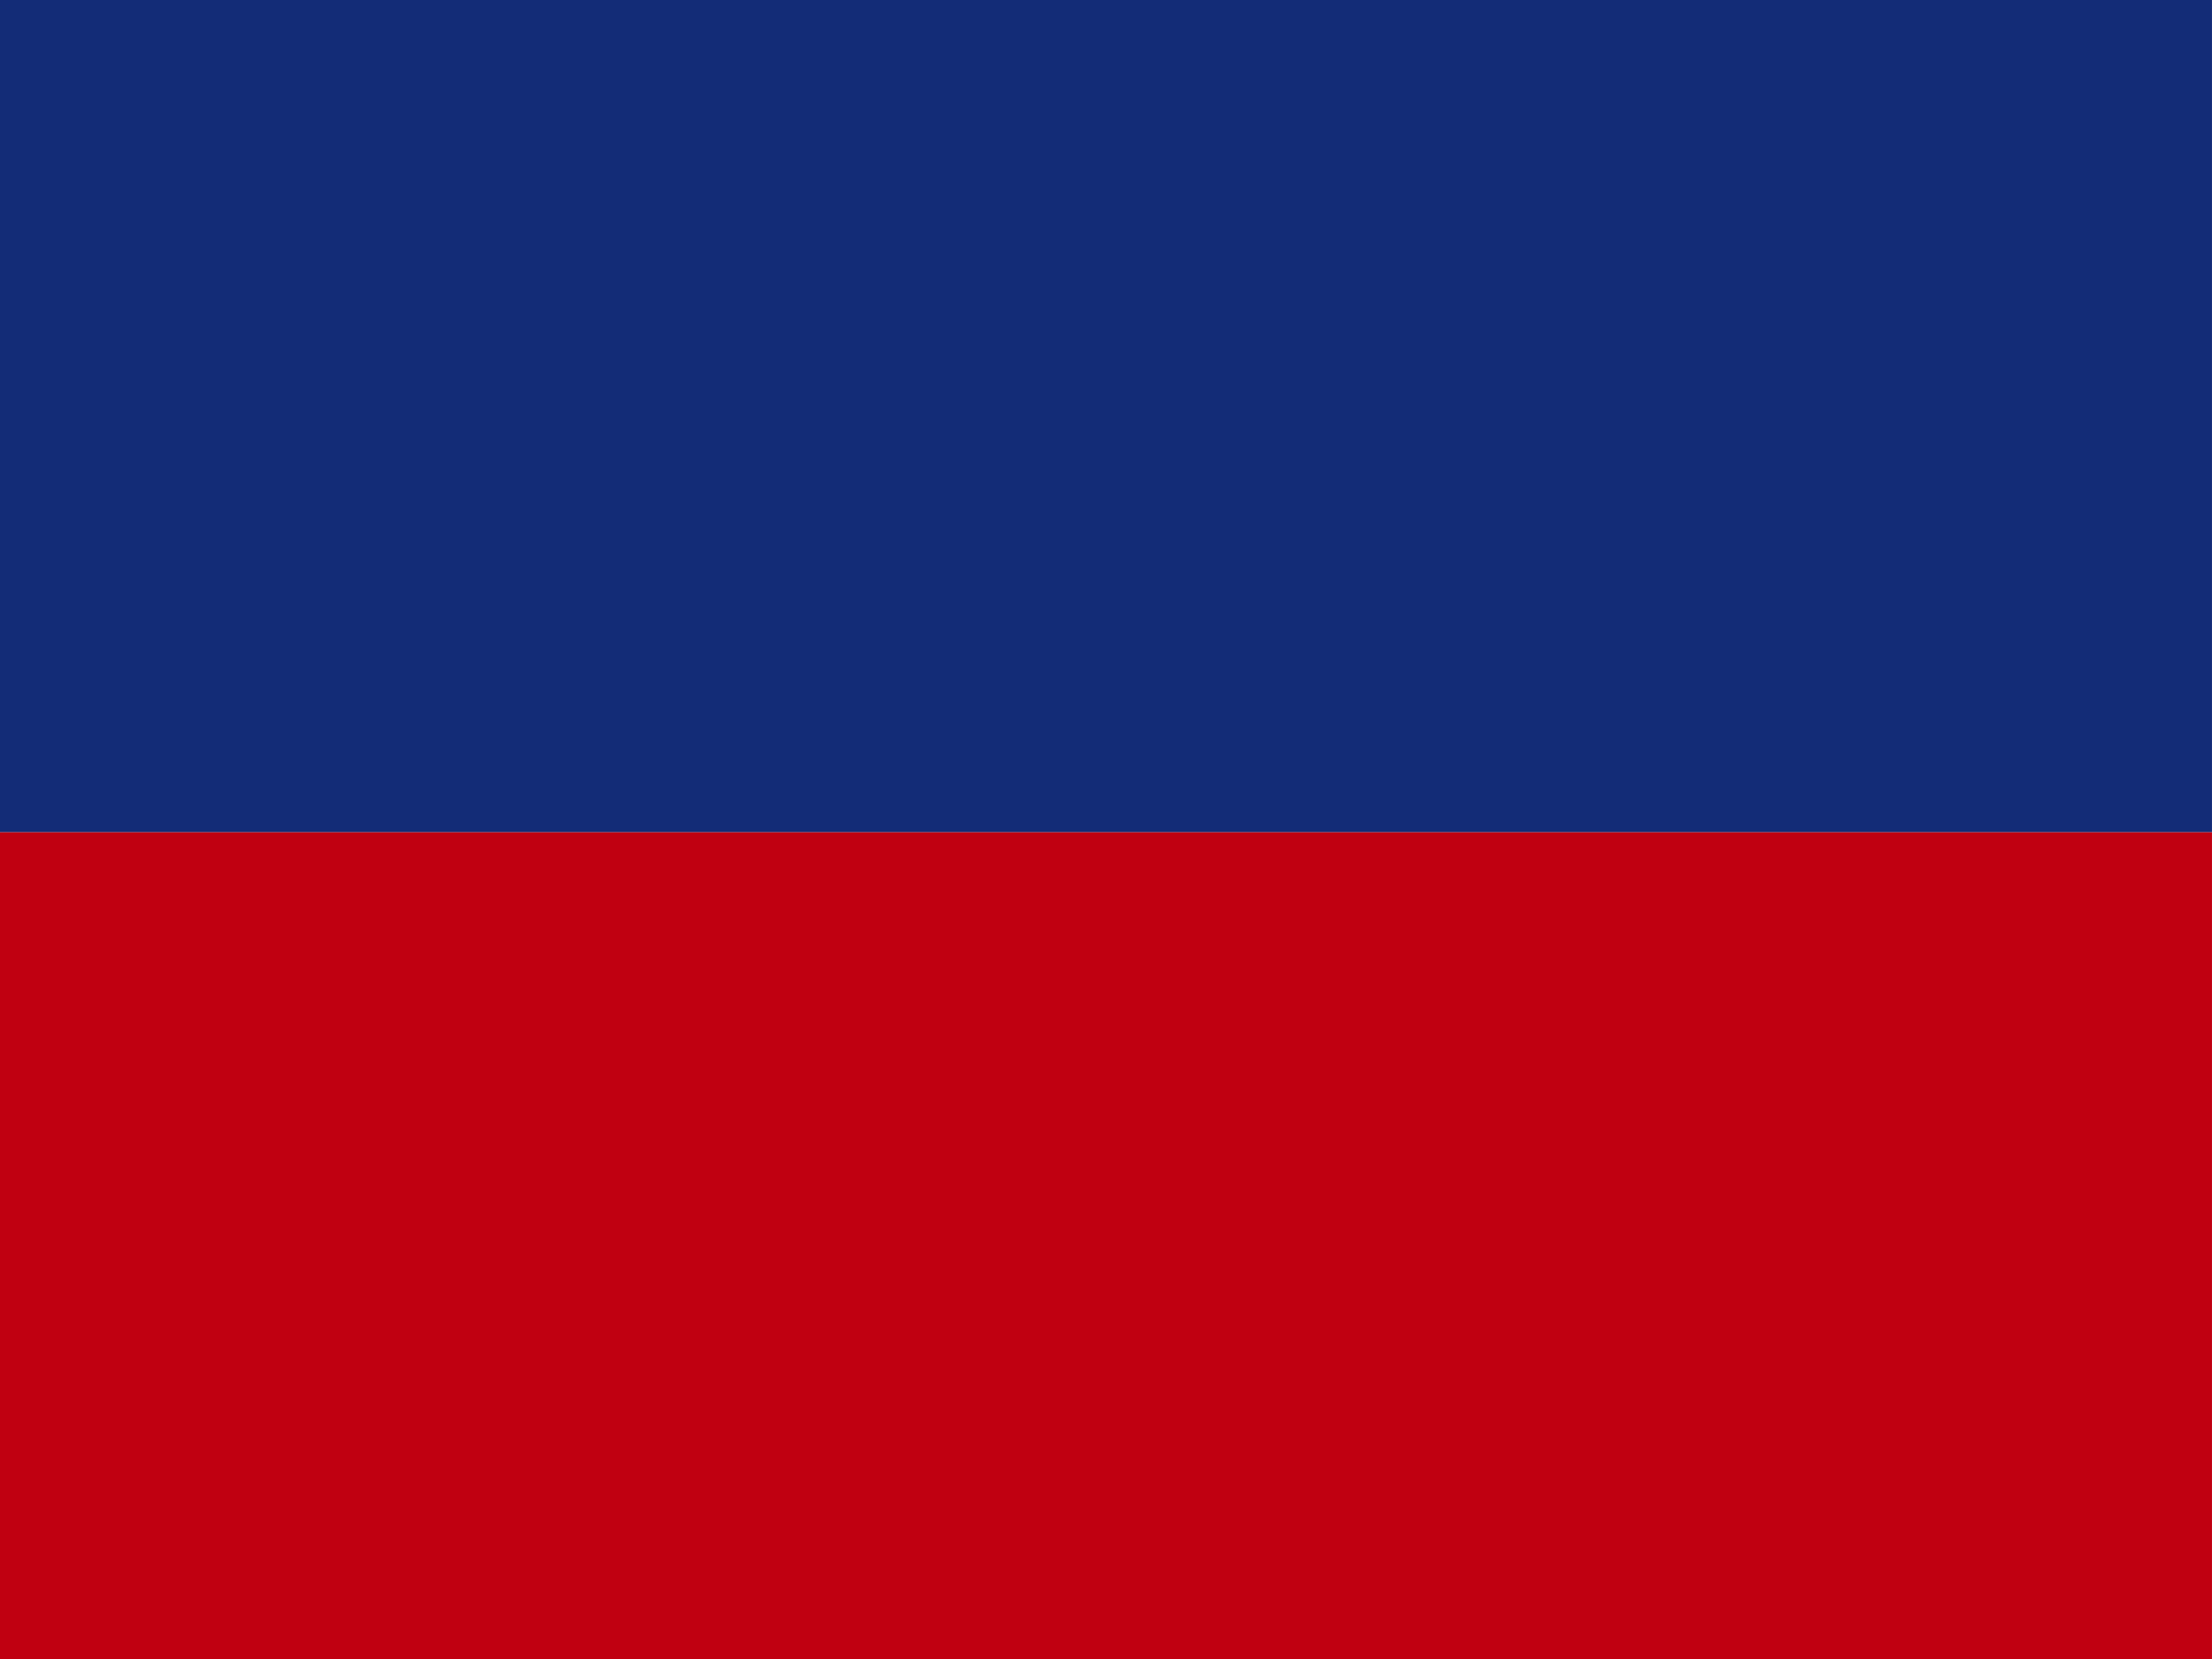
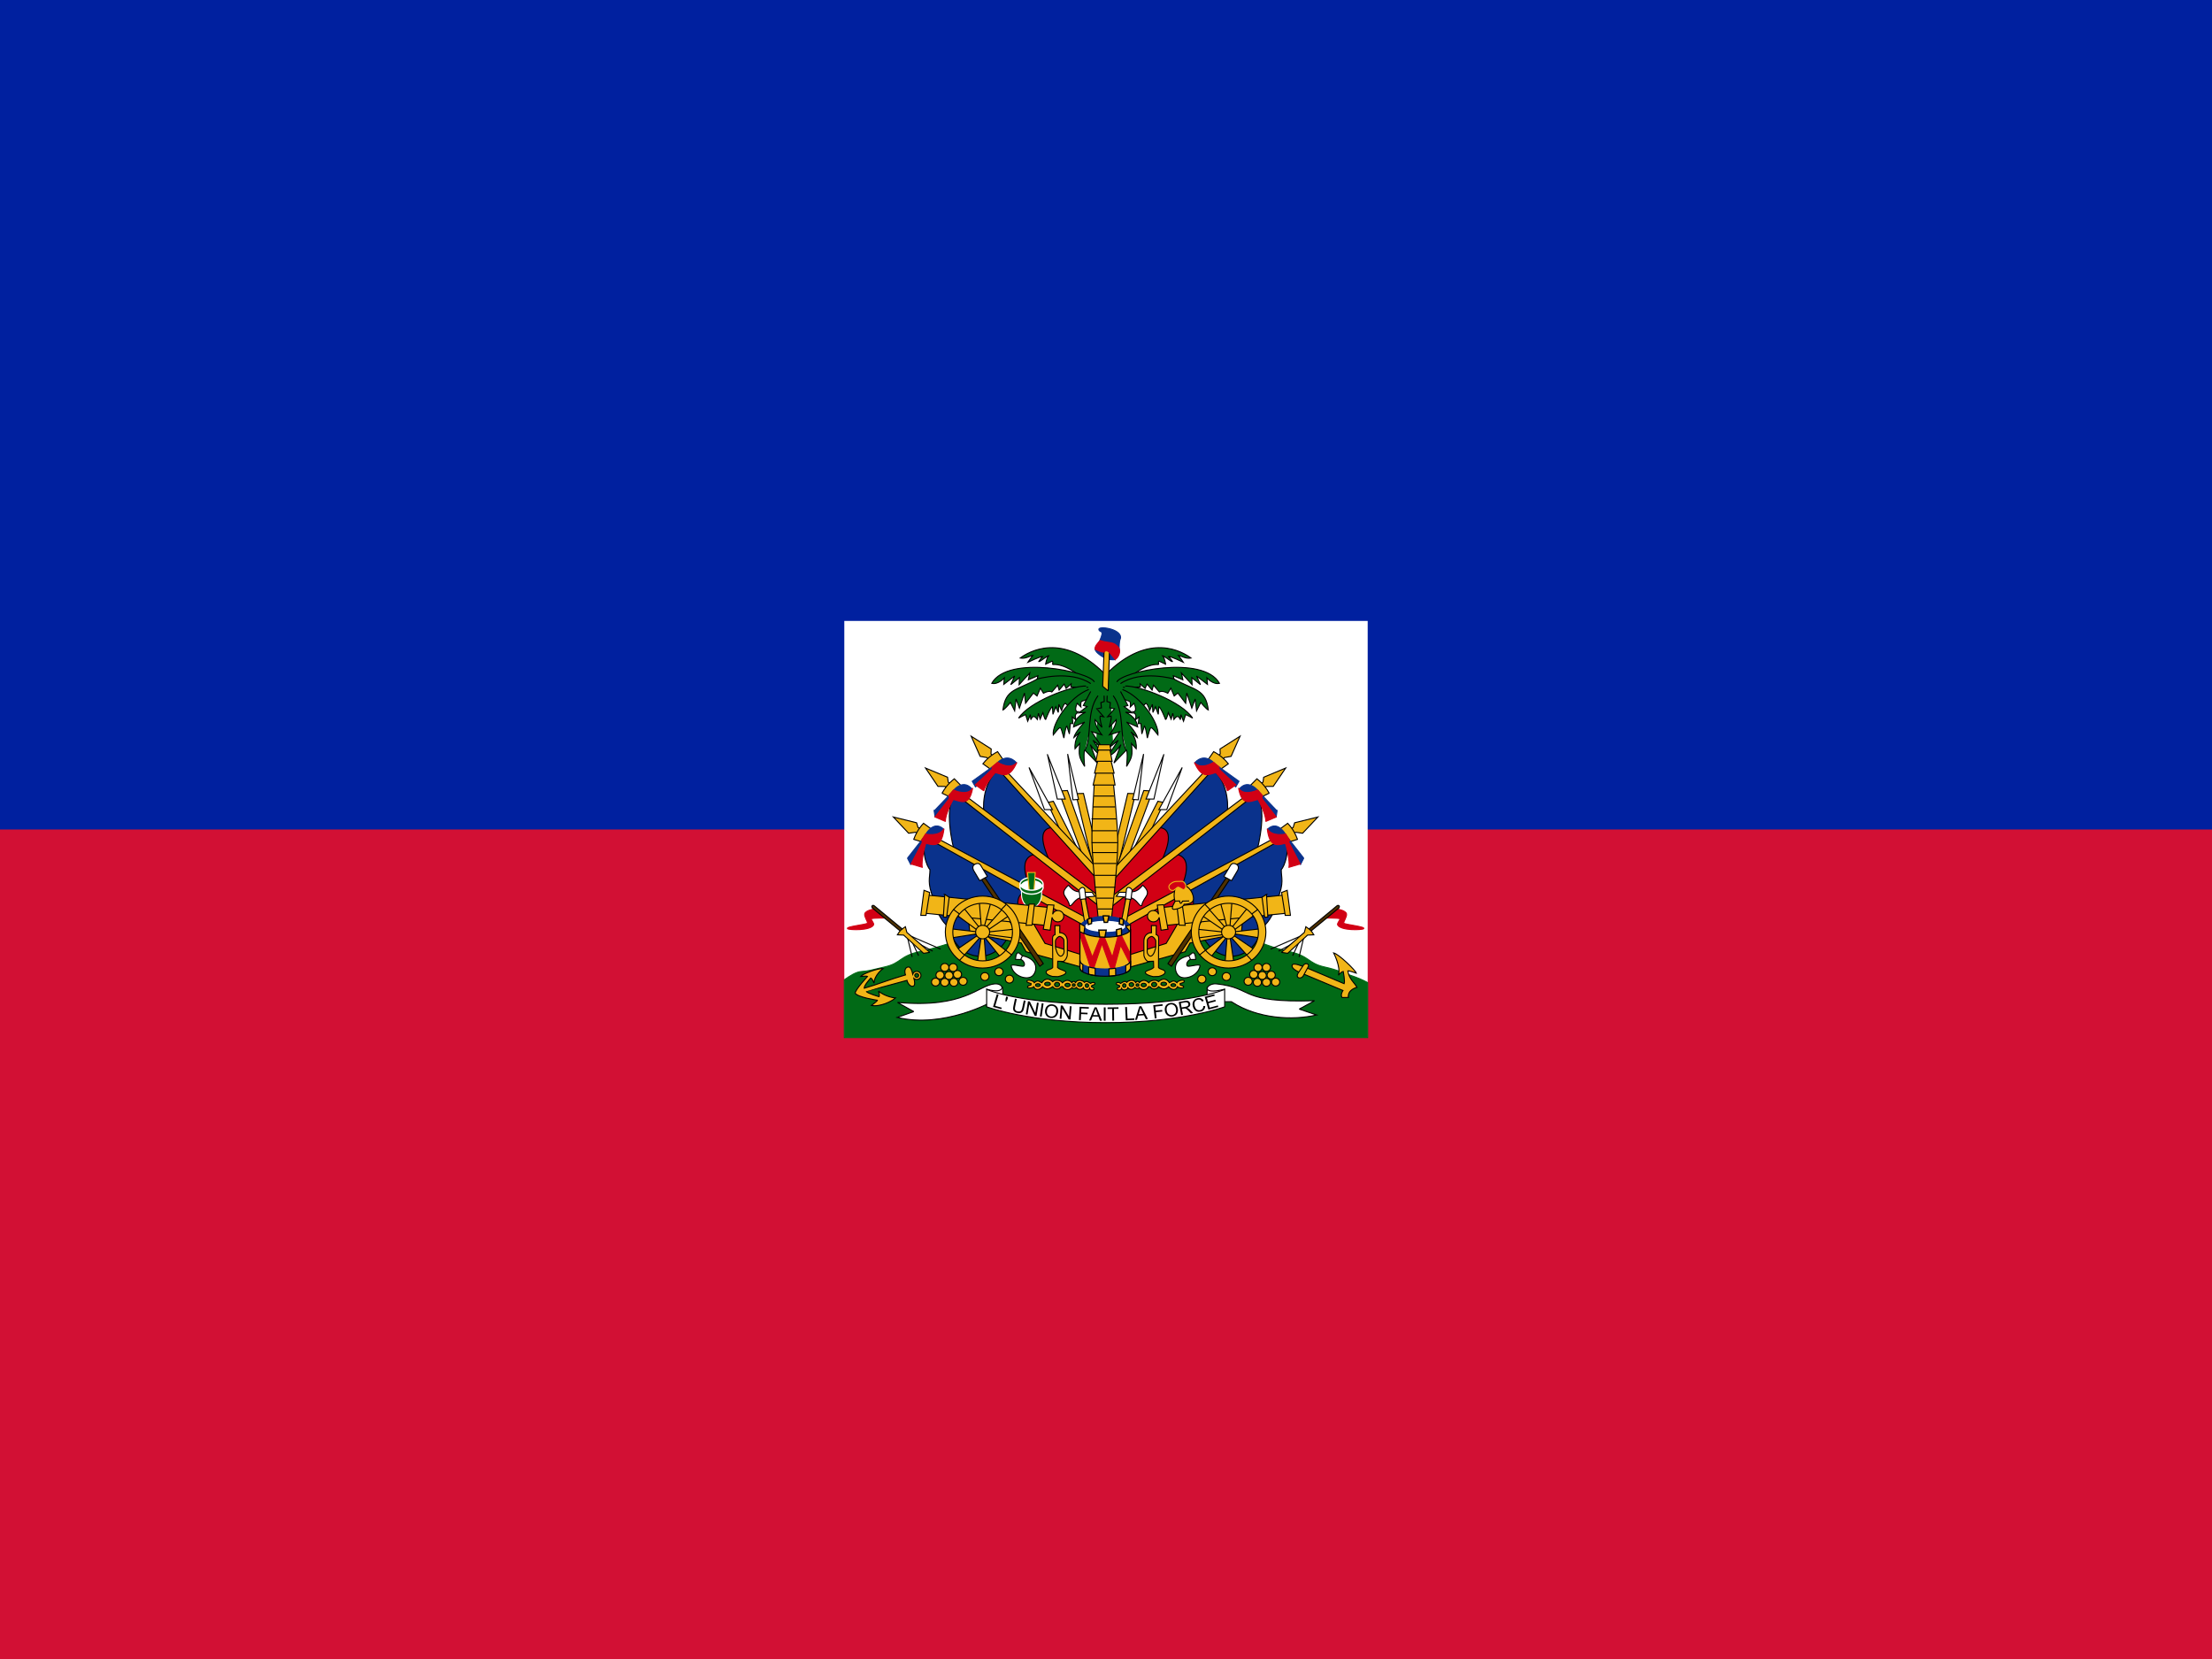
- <svg xmlns="http://www.w3.org/2000/svg" height="480" width="640">
-   <g fill-rule="evenodd" stroke-width="1pt">
-     <path fill="#132c77" d="M0 0h639.994v240.802H0z" />
-     <path fill="#c00011" d="M0 240.802h639.994v239.215H0z" />
+ <svg xmlns="http://www.w3.org/2000/svg" xmlns:xlink="http://www.w3.org/1999/xlink" height="480" width="640">
+   <path fill="#d21034" d="M0 0h640v480H0z" />
+   <path fill="#00209f" d="M0 0h640v240H0z" />
+   <g fill="#f1b517" stroke="#000" stroke-width=".183">
+     <path fill="#fff" stroke="none" d="M244.286 179.654h151.428V300.2H244.286z" stroke-width=".293" />
+     <path d="M350.475 266.826l-30.902.897-30.764.35s-15.806 5.845-22.266 7.157c-6.442 1.308-5.605 3.424-10.59 4.538-3.992.892-4.453 1.174-6.796 1.328-1.417.093-3.163 1.183-4.87 2.385v16.72h151.425v-15.902c-1.64-.895-3.205-1.51-4.806-2.054-2.224-.757-3.724-1.584-7.716-2.476-4.984-1.114-4.147-3.23-10.588-4.538-6.46-1.312-22.127-8.404-22.127-8.404z" fill="#016a16" stroke="#016a16" stroke-width=".293" />
+     <g transform="translate(-80) scale(1.6)">
+       <g id="a">
+         <path d="M244.53 143.512l1.396-.033 2.555 10.748-.544 3.386-3.407-14.102z" />
+         <path d="M243.064 136.346l.954 8.284 1.022-.066-1.976-8.218z" fill="#fff" />
+         <path d="M245.722 154.59l-4.293-11.54 1.6-.098 5.01 14.102-2.318-2.465z" />
+         <path d="M239.42 136.477l1.77 8.02h1.432l-3.203-8.02z" fill="#fff" />
+         <path d="M241.906 150.546l-2.52-5.424 1.09-.23 4.6 9.007-3.17-3.354z" />
+         <path d="M236.08 138.778l2.794 7.626h1.43l-4.224-7.626z" fill="#fff" />
+         <g>
+           <path d="M242.25 151.364l-11.437-12.484c-3.57 2.828-2.908 8.02-2.908 8.02l12.957 10.167 1.387-5.703z" fill="#0a328c" />
+           <path d="M248.86 158.235l-8.482-8.594c-3.587.126-.74 5.48-.56 6.153l9.043 7.734v-5.292z" fill="#d20014" />
+           <path d="M248.14 156.757l-17.54-18.78-.685.483 18.56 20.622-.336-2.325zM229.586 136.772l-.385-.446.04-.89-3.62-2.304 1.617 3.64 1.232.223.384.446.732-.668z" />
+           <path d="M227.738 138.11c.616-.743 1.348-1.486 2.657-2.192l1 1.45-2.155 1.82-1.502-1.078z" />
+           <path d="M225.81 141.278l.59 1.026c.363-.135 4.03-3.457 4.03-3.457l2.632-.08.756-.838c-1.932-2.08-3.752.296-3.752.296l-4.255 3.052z" fill="#0a328c" stroke="#0a328c" />
+           <path d="M227.91 143.007c.14-.918 1.877-3.214 2.13-3.295 1.302.39 2.514 1.14 3.834-1.837-1.148 1.46-3.47-.027-3.47-.027l-1.01.838.03.405-3.053 2.837 1.54 1.08z" fill="#d20014" stroke="#d20014" />
+         </g>
+         <g>
+           <path d="M237.252 154.672l-14.367-11.41c-2.46 2.502-.415 10.23-.415 10.23l14.043 7.608.74-6.428z" fill="#0a328c" />
+           <path d="M249.166 163.917l-11.818-9.467c-4.036.566-.864 6.506-.623 7.16l12.48 6.77-.04-4.463z" fill="#d20014" />
+           <path d="M248.697 162.005l-25.554-19.182-.587.59 26.837 20.956-.696-2.365zM221.928 141.807l-.46-.374-.122-.885-3.98-1.662 2.25 3.314 1.253.014.458.374.6-.78z" />
+           <path d="M220.35 143.433c.472-.835 1.06-1.69 2.22-2.603l1.247 1.26-1.795 2.152-1.673-.81z" />
+           <path d="M218.925 146.64l.16 1.06c.337-.187 3.56-3.725 3.56-3.725l2.586-.477.528-.833c-1.797-2.114-3.713.698-3.713.698l-3.12 3.278z" fill="#0a328c" stroke="#0a328c" />
+           <path d="M220.97 148.545c-.122-.982 1.22-3.863 1.456-3.98 1.547.46 2.894 1.152 3.462-2.07-.897 1.614-3.46.363-3.46.363l-.86.98.12.53-2.61 3.37 1.893.807z" fill="#d20014" stroke="#d20014" />
+         </g>
+         <g>
+           <path d="M236.224 161.65c-.19-.045-18.517-10.44-18.517-10.44-1.334 2.25-.128 5.52.457 6.028.034 1.5-.602 2.306.707 5.44.387 2.035 1.33 3.912 2.7 5.026 1.672 6.417 8.223 6.848 10.747 1.624l3.907-7.677z" fill="#0a328c" />
+           <path d="M248.352 168.512l-12.548-7.355c-4.036.567.085 8.056.326 8.71l12.116 4.304.106-5.658z" fill="#d20014" />
+           <path d="M246.243 165.846l-28.35-15.09-.484.673 29.904 16.646-1.07-2.23zM216.528 149.937l-.514-.3-.265-.856-4.2-1.04 2.757 2.935 1.24-.177.515.3.466-.86z" />
+           <path d="M215.232 151.782c.332-.896.773-1.828 1.772-2.907l1.436 1.056-1.425 2.4-1.783-.548z" />
+           <path d="M214.1 155.18l.593 1.168c.307-.232 3.004-4.578 3.004-4.578l2.492-.82.468-1.014c-2.002-1.85-3.498 1.342-3.498 1.342l-3.06 3.903z" fill="#0a328c" stroke="#0a328c" />
+           <path d="M216.772 156.836c-.2-1 .484-4.197.7-4.345 1.56.466 2.863.598 3.223-2.62-.907 1.528-3.328.952-3.328.952l-.71 1.085.15.38-2.06 3.95 2.025.6z" fill="#d20014" stroke="#d20014" />
+         </g>
+       </g>
+       <use height="100%" width="100%" xlink:href="#a" transform="matrix(-1 0 0 1 499.86 0)" />
+     </g>
+     <g transform="translate(-80) scale(1.6)">
+       <path d="M248.757 125.603l-.465 9.07h2.9l-.425-8.992 3.023-.423-.335-3.582-7.51.29.04 3.253 2.772.385z" fill="#016a16" stroke="#016a16" />
+       <g id="b" fill="#016a16">
+         <path d="M249.817 121.898c-7.764-7.77-13.878-3.98-15.334-2.902.963.187 1.826-.412 2.273-.48-.28.353-.865 1.23-.865 1.23s2.4-1.135 2.67-1.03c-.347.275-.728.935-.728.935.178.07 1.528-1.056 1.795-1.076-.41.466-.54 1.528-.54 1.528l1.17-.545c.305.216-.084.63.18.61 1.945-.16 4.678 1.776 5.054 2.37" />
+         <path d="M247.895 123.32c-.81-1.853-15.588-5.004-18.56.245 1.164.293 2.276-.976 2.276-.976l-.1 1.17 1.972-1.512-.708 1.56 1.568-1.268-.05 1.27 1.92-2.1-.252 1.22 1.72-.73-.203 1.023" />
+         <path d="M247.238 123.614c-3.793-2.537-9.66-.83-9.66-.83-3.74 2.1-5.736 1.72-6.22 5.61.355-.145 1.366-1.365 1.366-1.365l.76 1.512.25-2.147.608 1.66.91-2.733.203 1.854 1.416-1.854.658.536.607-1.415.556.927s.962-.585 1.52-.244l1.06-1.22.253.88.91-1.074.355.78.91-.83-.05.586 3.135.05" />
+         <path d="M246.38 124.053c-2.643-.05-10.226 2.812-12.188 5.806a13.29 13.29 0 0 1 1.263-.636l.387 1.203.473-1.203.1.927c.29-.723.618-.805 1.164-.048l.2-1.122.305 1.073.505-1.17s.318 1.27.506 1.22c0 0 .838-2.195 1.214-2.294l.1 1.365.506-1.366.456 1.024.1-1.464.506 1.122s.266-1.103.658-1.317l.758.683 3.378-2.427" />
+         <path d="M246.888 124.678c-3.52 1.35-6.67 6.18-6.43 8.226 1.565-1.94 1.23-1.674 1.928.56 0 0 .264-1.955.53-2.187l.46 1.446.17-1.892.47.023-.12-1.187.698.535c-.163-.677-.338-.906.386-1.488 0 0-.917.117-.193-1.535l.675.65s-.12-.72.12-1l2.485-.86" />
+         <path d="M247.23 125.04l-1.33 2.534.68.197-1.534 1.153 1.296-.132s-1.978.725-2.217 2.666l2.013-.888s-1.706 1.744-1.945 2.797l1.16-1.02s-1.125 1.217-.955 3.06l.853-.954c-.204 2.238-.136 2.436.888 4.147 0 0-.273-2.633.034-2.962l2.25 2.337-1.26-3.324s1.397 2.106 2.25 1.91l-1.774-2.7 1.74 1.415-1.978-2.96 1.84.558s-1.33-1.677-1.227-2.73l1.262 1.382s-.477-1.58-.34-2.04l.647.132-1.262-1.448.853-.165-.102-.953.615-.197-.034-1.053M248.56 125.797c-2.184 2.96-1.058 7.535-2.354 9.87" />
+       </g>
+       <use height="100%" width="100%" xlink:href="#b" transform="matrix(-1 0 0 1 499.86 0)" />
+       <path d="M250.945 166.535s1.19-9.945 1.186-14.225c0-3.37-.813-10.835-.813-10.835H247.9s-.52 7.43-.442 10.79c.1 4.28 1.186 14.27 1.186 14.27h2.3z" />
+       <path d="M247.674 141.953h3.96l-.465-2.666h-2.87l-.626 2.666z" />
+       <path d="M247.927 139.816h3.54l-.668-2.666h-2.18l-.693 2.666z" />
+       <path d="M248.155 137.655h2.95l-.5-2.666h-1.876l-.575 2.665z" />
+       <path d="M250.71 134.673h-2.064l-.21.964h2.442l-.17-.964zM251.132 164.367h-2.62M251.275 162.42h-2.94M251.664 160.444h-3.727M251.856 158.29h-3.9M251.883 156.14h-4.102M252.043 154.17h-4.45M252.053 152.38h-4.65M252.025 150.22h-4.65M251.87 148.084h-4.495M251.664 145.914H247.6M251.467 143.955h-3.672" />
+       <g>
+         <path d="M249.91 119.044c-.69-.324-2.246-1.313-1.784-1.903l.713-1.213c1.01-2.277-.02-1.395-.127-2.106-.103-.68 3.865-.148 3.924 1.398.016.426-.295.176-.252 2.61l-.755 1.46c-.565.052-1.234-.015-1.72-.244z" fill="#0a328c" stroke="#0a328c" />
+         <path d="M250.392 124.934l-.986-.83.273-7.105.964.282-.252 7.652z" />
+         <path d="M251.672 119.246c.62-.362 1.024-1.443.65-2.085-1.016-1.286-1.673-.755-3.378-1.335-.34.362-1.055 1.06-.902 1.58 2.242 1.055 1.372.155 2.114.287.4.07.658.545 1.516 1.554z" fill="#d20014" stroke="#d20014" />
+       </g>
+     </g>
+     <g transform="translate(-80) scale(1.6)">
+       <use height="100%" width="100%" xlink:href="#c" transform="matrix(1 0 0 -1 -.002 320.37)" />
+       <path d="M238.358 161.75c0 1.3-.815 2.353-1.818 2.353-1.004 0-1.82-1.054-1.82-2.353v-1.276h3.638v1.276z" fill="#016a16" stroke="#fff" stroke-width=".181" stroke-linecap="round" />
+       <ellipse cx="236.539" cy="160.063" rx="1.806" ry=".898" fill="#fff" stroke="none" />
+       <path d="M236.126 161.075l-.31-3.297h1.382l-.226 3.297h-.846z" fill="#016a16" stroke="#f1b517" />
+       <path id="c" d="M238.538 160.118c-.265.493-1.06.852-2 .852-.937 0-1.727-.36-1.992-.852a.756.756 0 0 0-.1.36c0 .668.938 1.21 2.093 1.21 1.154 0 2.09-.542 2.09-1.21a.748.748 0 0 0-.092-.36z" fill="#016a16" stroke="#fff" stroke-width=".237" stroke-linecap="round" />
+       <g id="d">
+         <path d="M246.035 172.786l-7.06-2.19-3.076-5.254-10.894-.535.378 3.94 9.28 1.777.882 1.58 10.666 2.97-.177-2.288z" />
+         <path d="M238.662 174.254l-11.149-16.398-.547.41 11.06 16.468.636-.48z" fill="#503200" />
+         <path d="M228.55 158.5l-1.19-1.992c-.222-.368-.56-.49-1.058-.228-.484.255-.437.76-.24 1.123l1.1 1.852 1.39-.755z" fill="#fff" />
+         <path d="M239.986 164.127l-22.496-2.286-.547 3.272 22.387 2.25.656-3.235z" />
+         <path d="M217.09 160.997l-.584 4.538h.948l.656-4.15-1.02-.388zM220.844 161.735l-.255 4.08.582.07.474-3.622-.802-.528zM236.085 163.494l-.547 3.834 1.094-.035.437-3.8h-.985zM239.436 163.6l-.78 4.433 1.24.18.353-2.332c.1.47.53.825 1.045.825.59 0 1.07-.464 1.07-1.032 0-.568-.48-1.026-1.07-1.026-.41 0-.78.24-.94.687l.23-1.662-1.15-.073zM231.317 164.32l-3.094 3.48.36.424 3.972-2.71-1.238-1.195zM224.124 173l3.094-3.482-.36-.423-3.972 2.71 1.238 1.195zM232.22 172.13l-3.764-2.91-.387.272 2.964 3.756 1.186-1.12zM222.938 165.413l3.816 2.81.464-.348-2.99-3.755-1.29 1.293zM227.09 163.094l.365 4.573.513-.022 1.207-4.452-2.085-.1zM228.34 174.19l-.364-4.574-.565-.053-.69 4.626h1.62zM233.4 168.026l-4.794.51-.073.457 4.85.634.018-1.6zM221.993 169.61l4.68-.74.1-.365-4.842-.54.063 1.644z" />
+         <ellipse cx="227.693" cy="168.548" rx="1.27" ry="1.225" />
+         <path d="M234.438 168.548c0 3.592-3.022 6.507-6.745 6.507-3.723 0-6.745-2.915-6.745-6.507 0-3.592 3.022-6.507 6.745-6.507 3.723 0 6.745 2.916 6.745 6.508zm-1.347 0c0 2.874-2.418 5.207-5.397 5.207-2.98 0-5.398-2.333-5.398-5.207 0-2.874 2.42-5.207 5.398-5.207 2.98 0 5.398 2.334 5.398 5.208z" fill-rule="evenodd" stroke-linecap="round" />
+         <path d="M223.48 165.264l-1.057-.796M231.034 164.493l.902-.92M232.967 172.7l-1.11-.87M223.48 173.696l.954-1.02" />
+         <g>
+           <path d="M246.196 162.122l1.155 5.886-.94.497-1.015-6.3.8-.083z" />
+           <path d="M245.592 161.364c-.535-.224-1.232.155-2.374-1.292-1.878 1.723-.107 1.98.18 3.686.53.218.857-1.323 2.3-1.48.18-.02 2.3-.204 2.3-.204l-.533-.726s-1.474.04-1.873.016z" fill="#fff" />
+           <path d="M246.36 162.518l-.215-1.756c-.232-.62-1-.087-1 .275l.197 1.62 1.017-.14z" fill="#fff" />
+         </g>
+         <path d="M240.765 167.372l.02 1.637c-.537.182-.455.584-.438 1.167l.02 4.772c-.19.315-.78.33-1.055.578-.277.248-.242.73 1.02 1.047l.975.035c1.486-.325 1.793-.818 1.048-1.095-.397-.148-.92-.324-1.117-.557l.033-1.137.965.036c.26 0 .753-.652.77-1.185l.005-2.47c-.035-1.4-1.085-1.558-1.38-1.54l.02-1.29-.885.002zm1.63 2.73c.018-.4-.555-.757-.786-.767-.23-.01-.735.467-.752.867v1c.034.367.327 1.61.915 1.7.28.044.64-.4.64-.766l-.017-2.034z" fill-rule="evenodd" />
+         <g fill="#fff">
+           <path d="M234.275 172.328c-.636-.257-.63 1.172-.63 1.172l1.002.01c.44.2.792.843.512 1.16-.232.26-2.178-.442-2.31-.038.345 1.94 2.918 2.688 3.85 1.84.91-.832 1.14-3.05-1.818-3.63l-.607-.514zM234.87 172.856l-.292.64" />
+         </g>
+         <g>
+           <path d="M214.943 173.055l-.963-4.05M216.112 172.822l-1.48-3.153M218.658 171.993l-3.337-1.792M220.103 171.628l-6.192-2.688" />
+           <path d="M210.215 166.013s-2.254-.036-2.656.122c-.163.064.566.825.415 1.115-.563 1.083-4.394.934-4.697.698-.52-.405 3.568-.753 3.595-1.03.03-.315-.605-1.145-.506-1.654.128-.66 1.788-.907 1.788-.907l2.06 1.656z" fill="#d20014" stroke="#d20014" />
+           <path d="M213.233 168.05l-5.102-4.222s-.224-.238-.412-.033c-.184.2.07.43.07.43l5.262 4.35.183-.525z" fill="#503200" />
+           <path d="M218.146 172.217c-.09-.087-4.155-3.608-4.155-3.608l-.27-1.03s-.628.426-.858.646c-.23.22-.587.82-.587.82l1.138.05 3.595 3.295 1.138-.173z" />
+         </g>
+         <g>
+           <ellipse cx="232.534" cy="177.056" rx=".74" ry=".715" />
+           <ellipse cx="230.641" cy="175.716" rx=".74" ry=".715" />
+           <ellipse cx="228.091" cy="176.593" rx=".74" ry=".715" />
+           <ellipse cx="224.153" cy="177.445" rx=".74" ry=".715" />
+           <ellipse cx="222.487" cy="177.64" rx=".74" ry=".715" />
+           <ellipse cx="220.846" cy="177.64" rx=".74" ry=".715" />
+           <ellipse cx="219.18" cy="177.591" rx=".74" ry=".715" />
+           <ellipse cx="219.988" cy="176.325" rx=".74" ry=".715" />
+           <ellipse cx="221.604" cy="176.398" rx=".74" ry=".715" />
+           <ellipse cx="223.144" cy="176.203" rx=".74" ry=".715" />
+           <ellipse cx="222.361" cy="174.961" rx=".74" ry=".715" />
+           <ellipse cx="220.846" cy="174.937" rx=".74" ry=".715" />
+         </g>
+         <path d="M236.47 177.99c0-.315-.77-.18-.77-.55 0-.41 1.174-.11 1.336.253.66-.596.944-.16 1.348.02.575-.855 1.287-.823 1.98-.197.402-.443 1.41-.297 1.758.197.664-.66 1.255-.497 1.715-.02.186-.346.458-.27.654-.02.355-.628 1.243-.44 1.617-.024.332-.367.673-.08 1.114.19.298-.28.78-.228.78.05 0 .288-.63.187-.63.473 0 .256.46.127.46.45 0 .255-.68.35-.786-.056-.23.44-1.062.27-1.144-.138-.276.334-.897.435-1.246-.06-.286.234-.63.267-.787.03-.517.557-1.388.443-1.688-.17l-.295.013c-.508.69-1.302.37-1.52-.01-.853.615-1.362.42-1.838.02-.548.666-1.38.62-1.573 0-.368.267-1.137.33-1.137.017 0-.3.653-.192.653-.47zm1.655.15c0 .144-.195.26-.436.26-.24 0-.436-.116-.436-.26 0-.142.195-.26.435-.26s.435.118.435.26zm1.82-.217c0 .172-.235.312-.524.312-.288 0-.523-.14-.523-.312 0-.173.235-.312.524-.312.29 0 .525.14.525.313zm3.575.197c0 .175-.212.316-.474.316s-.474-.14-.474-.316c0-.174.212-.316.474-.316s.474.142.474.316zm-1.904-.083c0 .22-.207.4-.463.4s-.464-.18-.464-.4c0-.22.207-.4.463-.4s.463.18.463.4zm4.06.01c0 .198-.186.358-.414.358-.23 0-.415-.16-.415-.358 0-.197.186-.357.415-.357.228 0 .414.16.414.357zm-1.244.083c0 .128-.12.23-.267.23-.148 0-.268-.102-.268-.23 0-.127.12-.23.268-.23.147 0 .267.103.267.23zm2.422.094c0 .183-.135.33-.302.33-.166 0-.3-.147-.3-.33 0-.183.134-.332.3-.332.167 0 .302.15.302.332z" fill-rule="evenodd" />
+       </g>
+       <use height="100%" width="100%" xlink:href="#d" transform="matrix(-1 0 0 1 499.86 0)" />
+       <g stroke-width=".231">
+         <path d="M249.837 165.718c-2.512 0-4.55.944-4.55 2.102 0 .2.057.39.17.572.542.63 2.306 1.087 4.397 1.087 1.957 0 3.625-.403 4.277-.97.165-.217.257-.447.257-.69 0-1.158-2.038-2.102-4.55-2.102z" fill="#0a328c" stroke="#0a328c" />
+         <path d="M254.427 167.98v7.06c0 .827-2.048 1.498-4.572 1.498s-4.573-.67-4.573-1.5v-7.057c0 .83 2.05 1.5 4.573 1.5 2.524 0 4.572-.67 4.572-1.5z" stroke-width=".187" />
+         <path d="M245.282 167.982v1.082l2.22 6.845 1.772-5.265 1.946 5.465 1.425-5.16 1.783 3.47v-1.92l-1.656-3.363a8.25 8.25 0 0 1-.593.134l-1.03 3.813-1.446-3.604a14.522 14.522 0 0 1-.715-.024l-1.454 3.627-1.66-4.367c-.377-.217-.594-.466-.594-.734z" fill="#d20014" stroke="#d20014" stroke-width=".183" />
+         <path d="M254.427 173.72v1.32c0 .826-2.048 1.498-4.572 1.498s-4.573-.672-4.573-1.5v-1.317c0 .83 2.05 1.5 4.573 1.5 2.524 0 4.572-.67 4.572-1.5z" fill="#0a328c" stroke="#0a328c" stroke-width=".187" />
+         <path d="M251.737 175.085c-.372.055-.77.097-1.185.118l.01 1.317c.418-.02.815-.062 1.187-.118l-.013-1.317zM246.868 174.855l-.012 1.312c.353.1.75.185 1.186.246v-1.317a8.907 8.907 0 0 1-1.174-.24zM245.282 173.723v1.317c0 .246.185.474.506.68l.023-1.302c-.335-.21-.528-.443-.528-.695zM254.428 173.863l-.023.006c-.08.266-.38.515-.83.722l.005 1.312c.53-.245.848-.54.848-.863v-1.177z" stroke-width=".187" />
+         <path d="M254.427 168.027v7.012c0 .827-2.048 1.498-4.572 1.498s-4.573-.67-4.573-1.5v-7.01" fill="none" stroke-width=".187" />
+         <path d="M253.392 167.52c0 .5-1.584.907-3.537.907-1.954 0-3.538-.406-3.538-.907 0-.5 1.584-.907 3.538-.907 1.953 0 3.537.406 3.537.907z" fill="#fff" stroke="#fff" stroke-width=".192" />
+         <path d="M248.698 168.19l.157 1.25c.307.022.626.038.953.04l.232-1.29h-1.342zM252.8 167.887l-.91.247.057 1.177c.31-.052.602-.116.866-.19l-.012-1.233zM247.397 165.98c-.26.075-.5.164-.72.262l.127.945.58-.185.013-1.023zM249.837 165.606c-.122 0-.24.007-.36.01l.197 1.184.605-.012.237-1.154a9.727 9.727 0 0 0-.68-.028zM252.51 166.024l-.122 1.034.69.244.077-1.015a5.26 5.26 0 0 0-.645-.263z" />
+         <path d="M245.993 168.8l.184-1.288-.935-.506.028 1.465.723.33zM254.396 168.522l.042-1.288-.876.262.834 1.026z" stroke-width=".183" />
+       </g>
+       <g>
+         <path d="M263.686 160.03c.83-.116 2.062 1.023 2.136 2.432.06 1.118-1.69 1.06-1.69 1.06-.09.458-1.055.88-1.84.916-.763.033.207-1.432.207-1.432-.476-1.26.147-2.748.147-2.748l1.04-.23z" />
+         <path d="M262.5 162.948l.8-.03s.06.415.208.43c.157.018.326-.4.326-.4l1.217-.03" />
+         <path d="M264.13 160.86c.68-.492.085-1.48-.385-1.49l-1.098.03c-.517.01-1.392.572-1.276 1.058.103.424.388.618.832.544.202-.033.626-.563.83-.572.276-.013.88.588 1.1.43z" fill="#d20014" stroke="#f1b517" />
+       </g>
+       <path d="M214.242 174.855c-.617.078-.73.788-.5 1.44-2.686.756-5.086 1.74-7.455 2.406-.095-.473 1.174-1.844 1.174-1.844.337.162.588.93.588.93.084-1.578 1.64-2.628 1.64-2.628-.925-.122-3.733.967-4.07 1.412 0 0 1.088-.12 1.256 0 0 0-2.14 2.312-2.237 3 .333.75 4.027 1.31 4.027 1.31-.058.196-1.087.932-1.087.932 1.47.322 3.685-.718 4.347-1.35 0 0-1.728-.144-3.074-1.235 0 0 .277.68.11 1.004 0 0-2.1-.604-2.318-.952.006-.03 4.966-1.315 7.368-2 .088.428.565 1.238 1.138 1.047.374-.125.256-.866.117-1.39a.77.77 0 0 0 .505.185c.422 0 .767-.327.767-.735 0-.407-.345-.74-.767-.74-.338 0-.62.212-.72.505-.096-.453-.345-1.354-.808-1.295zm1.89 1.528c0 .19-.162.345-.36.345a.352.352 0 0 1-.357-.345c0-.19.16-.345.358-.345.197 0 .358.154.358.345z" fill-rule="evenodd" />
+       <g>
+         <path d="M293.068 177.884c.183-.367-.162-2.212-.162-2.212-.373.042-.882.68-.882.68.48-1.51-.865-4.036-.865-4.036.91.19 3.944 3.128 4.102 3.657 0 0-1.33-.474-1.53-.415.217 1.506 1.258 2.205 1.65 2.988 0 0-1.726.38-1.553 1.822l-1.128.02c-.39-.48.152-1.275.152-1.275l-7.74-3.24c-.498-.21-1.62-.72-1.45-1.32.168-.603 2.015.252 2.47.4l6.934 2.93z" />
+         <path d="M285.635 176.54l.91-1.672c.326-.44-.346-.92-.823-.356l-1.02 1.527c-.454.836.5 1.066.933.5z" />
+       </g>
+     </g>
+     <g fill="#fff">
+       <path d="M290.187 288.586l-.1-2.92-3.532.195-.2 3.18 3.832-.454z" stroke-width=".293" />
+       <path d="M264.38 292.678l-4.722-2.648c19.47 1.784 23.446-5.006 28.15-5.37 2.893-.226 3.344 3.203-2.26 1.572l1.45 3.586s-13.822 7.776-27.407 4.564l4.79-1.704zM349.198 288.586l.1-2.92 4.32.1.202 3.18-4.622-.36z" stroke-width=".293" />
+       <path d="M375.902 291.963l4.443-2.424c-22.302.663-17.224-3.664-28.383-4.878-2.883-.313-5.05 3.393 2.26 1.572l-1.448 3.586 3.507.003c7.598 5.003 17.85 5.45 24.643 3.843l-5.02-1.703z" stroke-width=".293" />
+       <path d="M285.47 286.253v5.047s12.364 4.587 34.43 4.587c22.16 0 34.43-4.587 34.43-4.587v-5.047s-9.36 4.312-34.43 4.312c-24.978 0-34.43-4.312-34.43-4.312z" stroke-width=".293" />
+     </g>
+     <path d="M287.317 291.328l1.09-3.695.508.14-.963 3.258 1.887.52-.13.436-2.393-.658zm3.578-1.625l.06-.726.164-.622.54.13-.164.624-.31.664-.29-.07zm5.32-.25l.517.102-.46 2.175c-.08.38-.187.67-.322.876a1.158 1.158 0 0 1-.596.448c-.26.094-.58.104-.955.03-.367-.07-.653-.19-.86-.358a1.056 1.056 0 0 1-.386-.625c-.05-.25-.034-.574.05-.972l.46-2.176.515.102-.46 2.172c-.068.327-.088.575-.057.742a.7.7 0 0 0 .25.422c.135.114.313.193.535.236.38.075.668.045.865-.09.196-.134.344-.437.444-.91l.458-2.172zm.582 4.017l.642-3.792.533.085 1.56 3.302.504-2.977.5.08-.644 3.79-.534-.084-1.56-3.305-.505 2.98-.498-.08zm4.065.614l.547-3.806.52.07-.546 3.806-.522-.07zm1.5-1.68c.075-.632.31-1.11.706-1.428.395-.32.87-.45 1.43-.388.364.04.683.16.957.362.273.2.47.46.587.778.118.318.155.668.11 1.05a2.212 2.212 0 0 1-.367 1.012 1.657 1.657 0 0 1-.77.618 2.046 2.046 0 0 1-.99.13 1.923 1.923 0 0 1-.966-.37 1.69 1.69 0 0 1-.584-.785 2.097 2.097 0 0 1-.114-.978zm.54.07c-.055.46.03.835.255 1.128.225.293.53.46.918.504.394.043.734-.055 1.02-.294.286-.24.46-.605.517-1.096.037-.31.014-.588-.067-.832-.08-.243-.22-.44-.414-.59a1.33 1.33 0 0 0-.682-.27c-.37-.04-.704.047-1 .263-.297.216-.48.61-.547 1.186zm3.693 2.265l.324-3.83.538.042 1.83 3.17.255-3.006.503.04-.324 3.83-.54-.043-1.83-3.174-.254 3.008-.503-.04zm5.582.387l.174-3.838 2.685.112-.02.453-2.158-.09-.053 1.187 1.867.08-.02.452-1.867-.08-.08 1.745-.525-.023zm2.934.125l1.607-3.813.568.01 1.552 3.872-.6-.01-.44-1.173-1.666-.032-.46 1.155-.56-.01zm1.182-1.556l1.35.025-.395-1.07c-.12-.326-.21-.593-.266-.802-.055.245-.13.488-.23.73l-.458 1.118zm3.06 1.617l.01-3.842.526.002-.008 3.842h-.527zm2.47-.01l-.05-3.39-1.313.02-.008-.454 3.156-.045.007.454-1.317.017.05 3.388-.527.008zm3.906-.093l-.186-3.838.526-.024.165 3.385 1.96-.088.02.453-2.485.112zm2.68-.117l1.242-3.937.567-.04 1.908 3.72-.598.043-.55-1.13-1.66.114-.35 1.19-.56.04zm1.03-1.652l1.346-.092-.493-1.033c-.15-.314-.262-.572-.34-.775a4.75 4.75 0 0 1-.16.746l-.352 1.154zm4.675 1.213l-.437-3.818 2.67-.285.052.45-2.147.23.136 1.182 1.858-.198.052.45-1.858.2.198 1.734-.524.056zm2.92-2.192c-.094-.63.01-1.15.307-1.554.3-.406.726-.647 1.282-.723.364-.05.704-.01 1.02.116.318.126.576.33.773.61.198.278.325.607.38.988.06.386.03.742-.088 1.068-.116.327-.31.59-.583.786a2.02 2.02 0 0 1-.923.367c-.37.05-.714.008-1.032-.124a1.736 1.736 0 0 1-.77-.616 2.124 2.124 0 0 1-.365-.92zm.54-.065c.067.458.248.802.542 1.03.295.23.635.317 1.02.264.393-.056.696-.233.91-.534.215-.302.286-.697.213-1.187a1.922 1.922 0 0 0-.282-.79 1.25 1.25 0 0 0-.556-.47 1.348 1.348 0 0 0-.73-.094c-.37.05-.67.217-.9.498-.23.28-.303.708-.218 1.28zm4.18 1.29l-.71-3.78 1.737-.305c.35-.06.62-.074.815-.038.195.036.363.13.504.284.14.153.23.333.27.54.05.27.002.51-.143.727-.146.215-.402.38-.768.496.148.04.264.083.347.133.177.107.35.25.525.427l.875.91-.652.114-.667-.696a7.436 7.436 0 0 0-.472-.455 1.198 1.198 0 0 0-.31-.207.818.818 0 0 0-.256-.06c-.06 0-.16.01-.292.034l-.602.105.316 1.68-.518.09zm.122-2.203l1.114-.195a1.74 1.74 0 0 0 .542-.17.588.588 0 0 0 .302-.636.573.573 0 0 0-.284-.405c-.156-.09-.38-.112-.67-.06l-1.24.216.235 1.252zm6.29-.42l.543.016c-.013.43-.134.783-.364 1.058-.23.275-.548.456-.952.544-.42.09-.78.082-1.08-.025a1.63 1.63 0 0 1-.765-.585 2.57 2.57 0 0 1-.44-.96c-.09-.39-.093-.747-.006-1.072.087-.324.256-.592.506-.805.25-.213.547-.357.89-.43.388-.085.737-.06 1.047.073.31.133.557.36.74.685l-.478.226c-.154-.254-.33-.424-.53-.51-.2-.088-.432-.104-.69-.047-.3.064-.533.187-.702.368a1.102 1.102 0 0 0-.292.648c-.027.25-.01.5.047.747a2.3 2.3 0 0 0 .34.803c.15.217.342.362.572.435.23.075.464.086.7.035a1.14 1.14 0 0 0 .676-.4c.162-.203.242-.47.24-.8zm1.463 1.046l-1.07-3.7 2.773-.748.127.437-2.265.61.328 1.134 2.12-.57.127.433-2.122.572.365 1.26 2.354-.635.127.437-2.86.77z" fill="#000" stroke="none" stroke-width=".293" />
  </g>
</svg>
